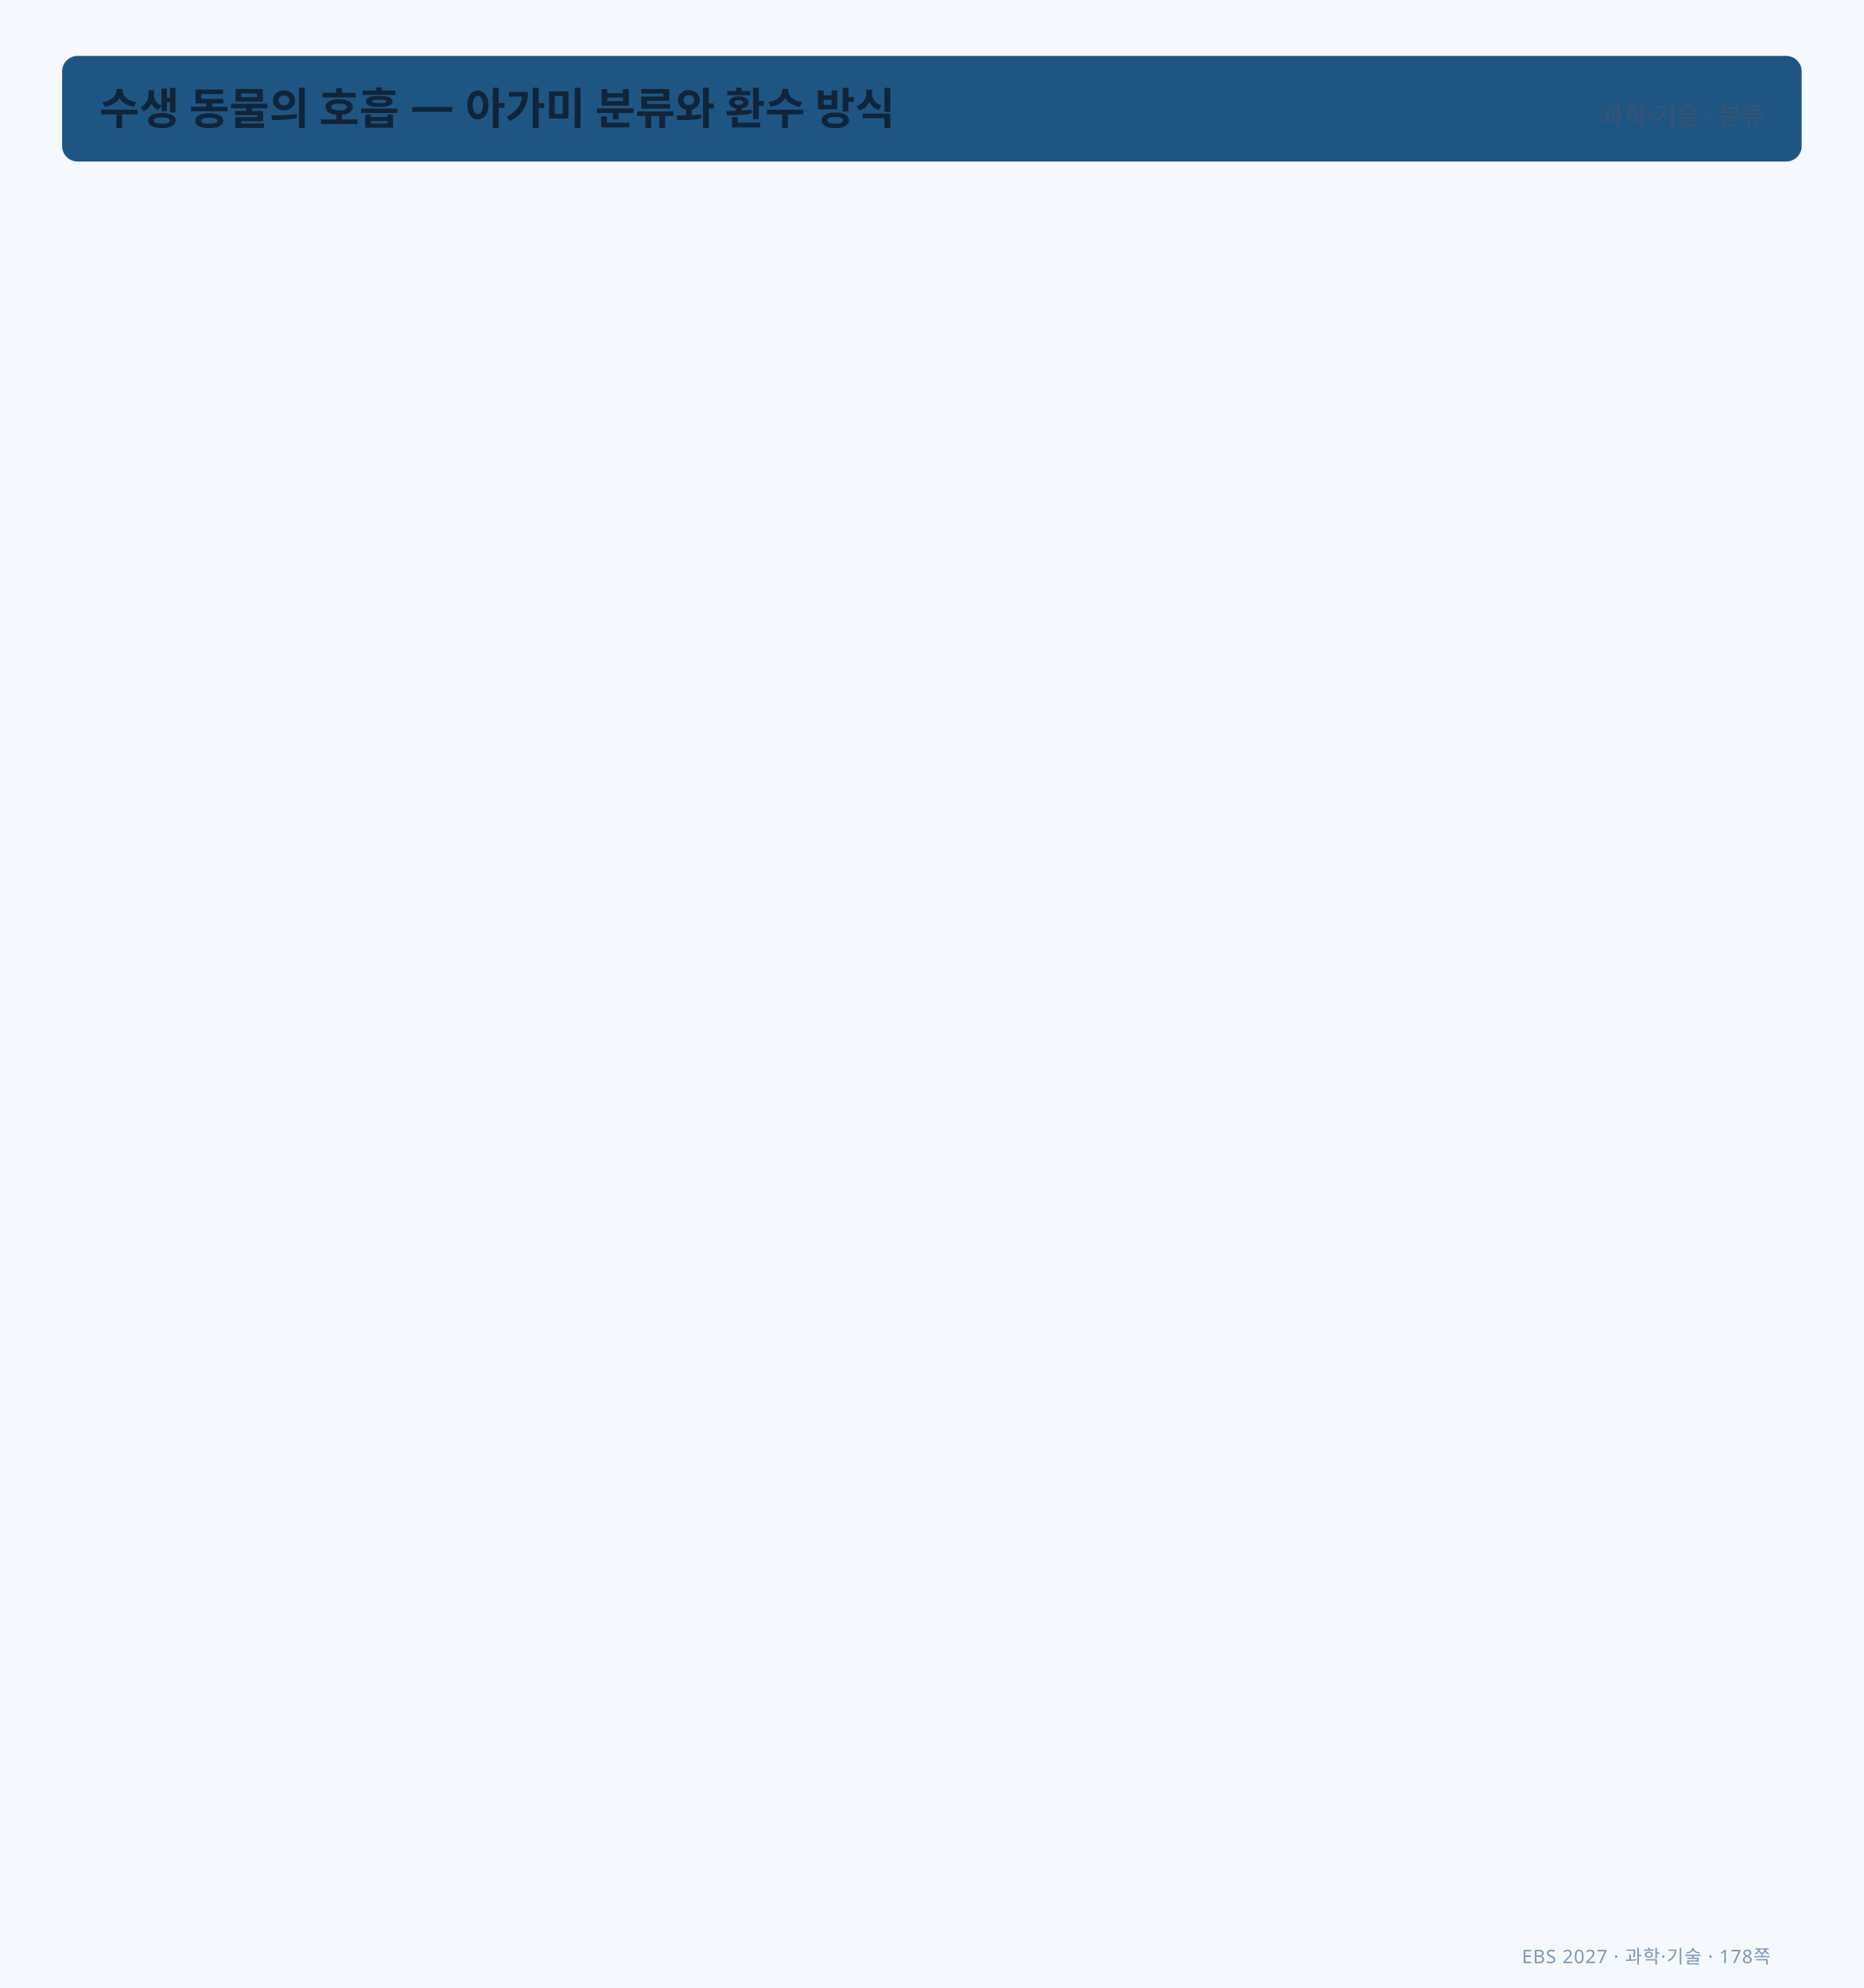
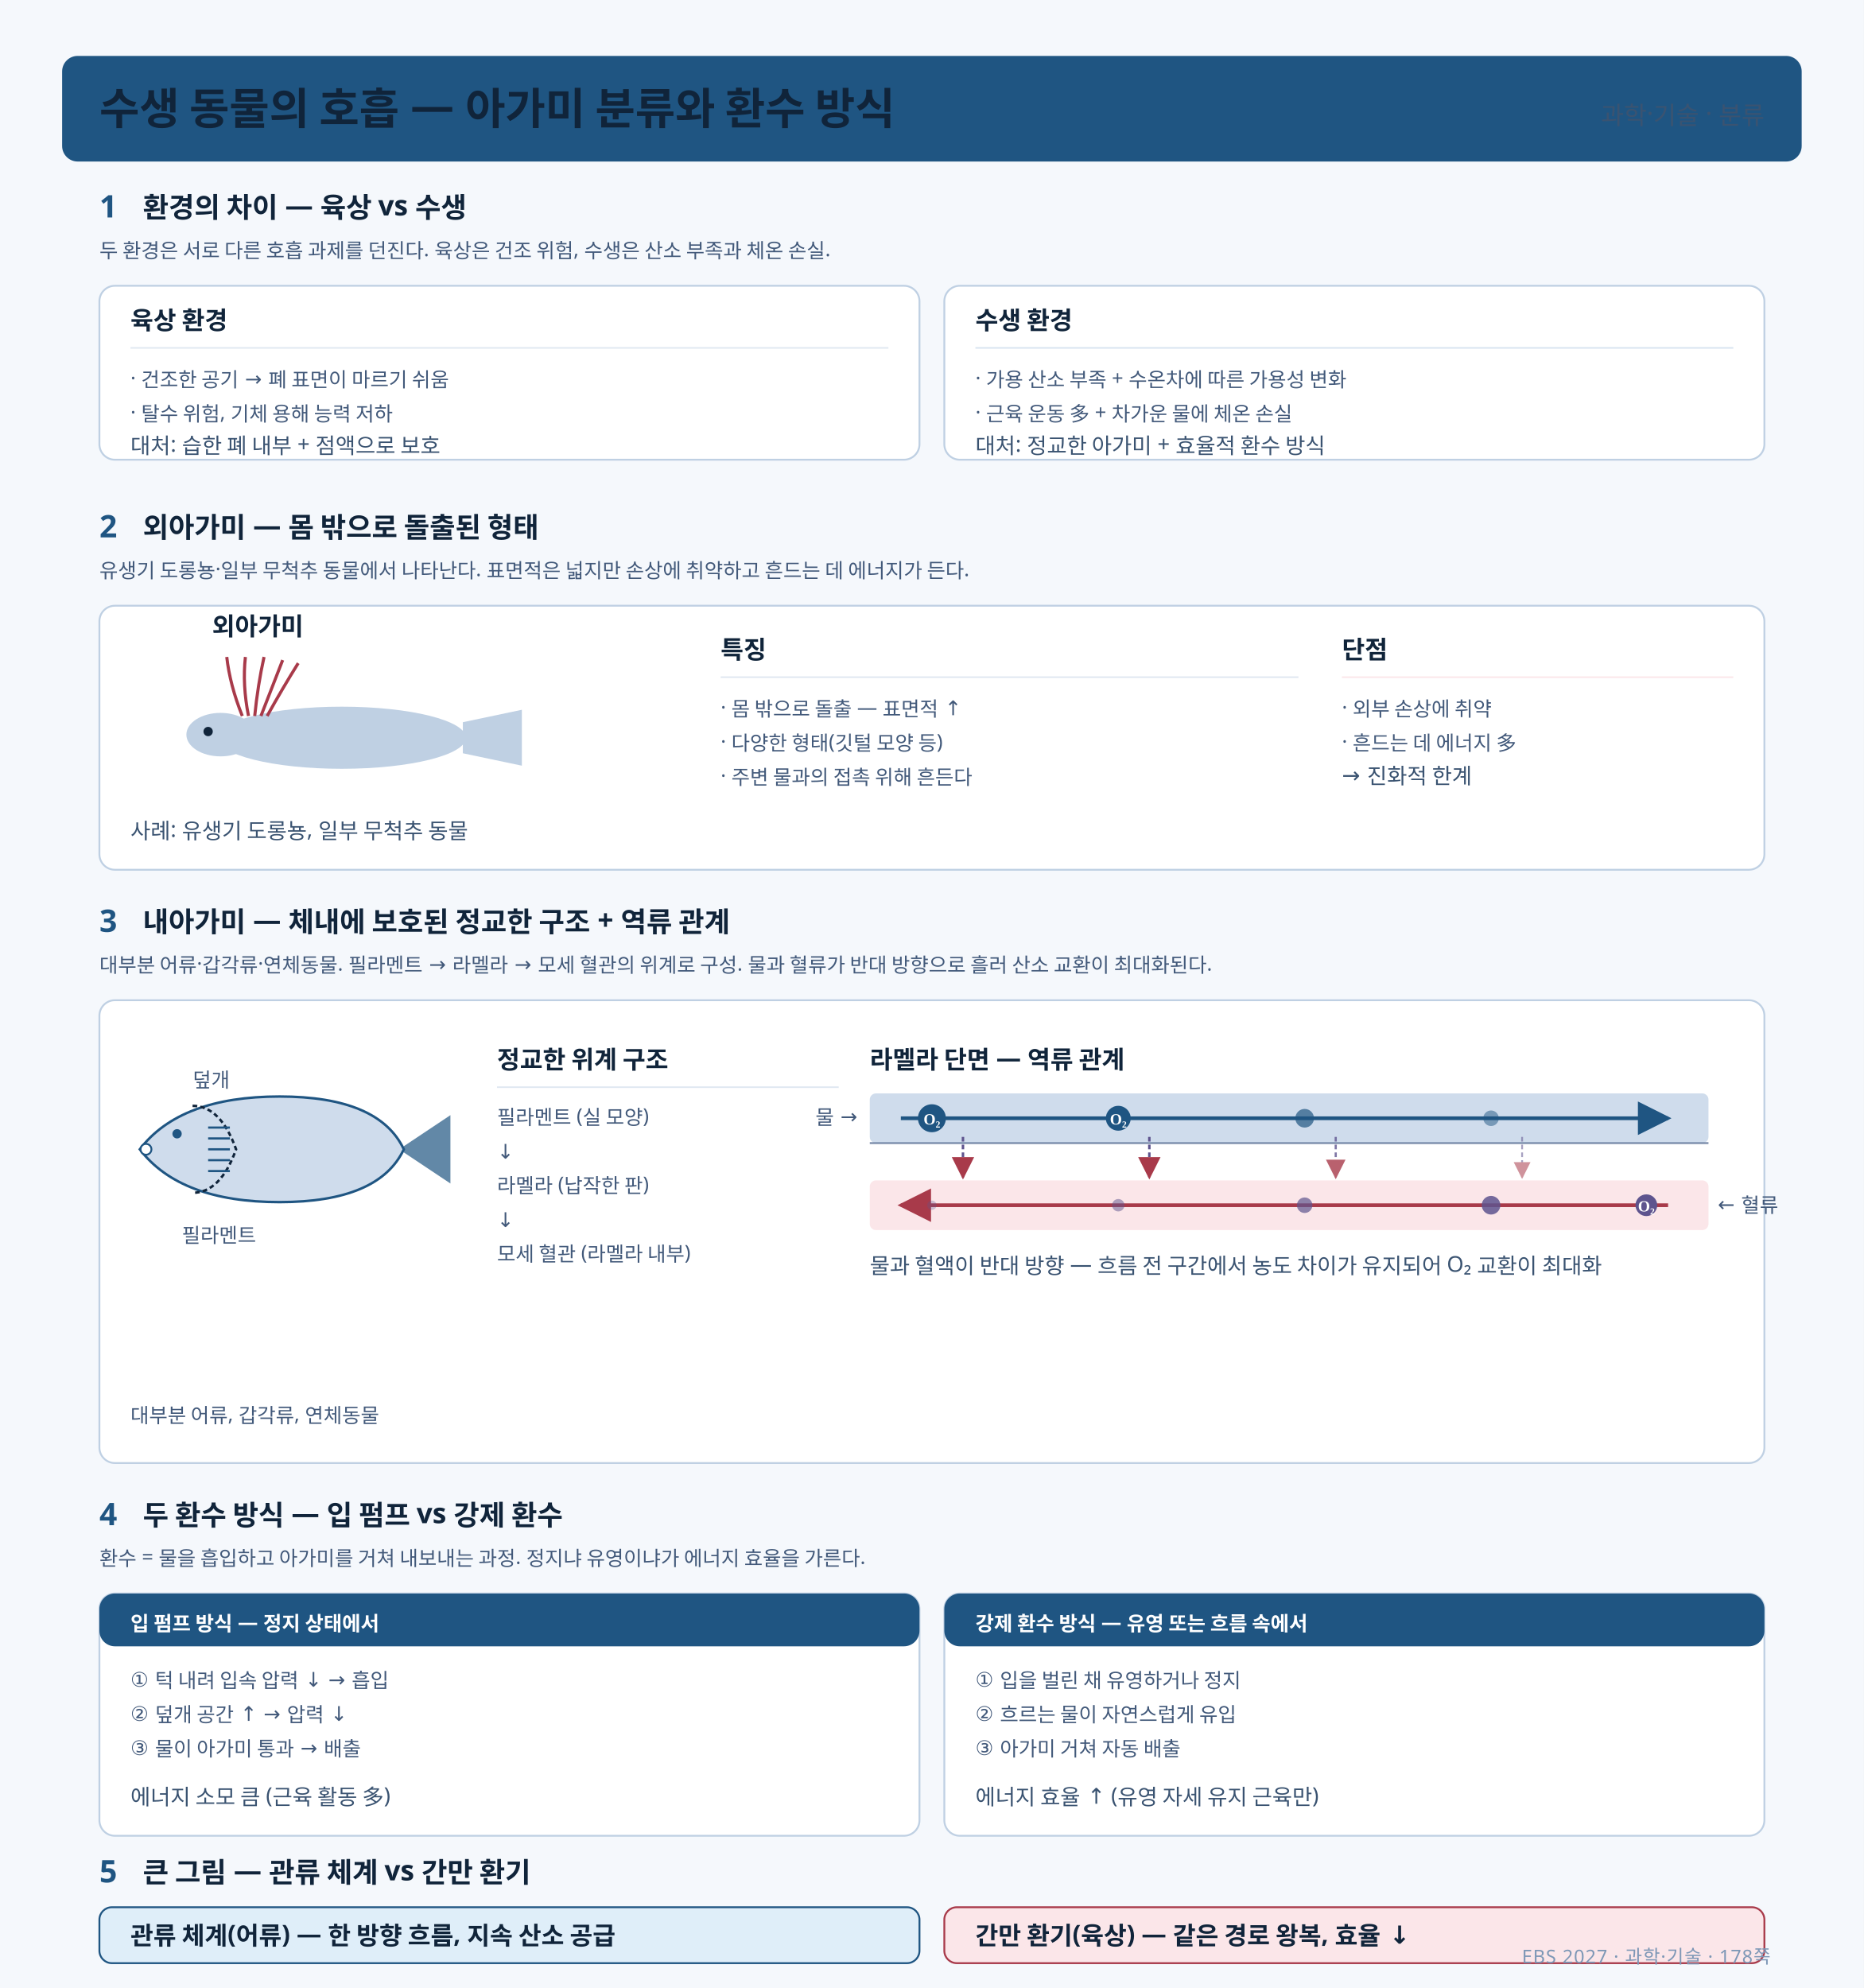
- <svg xmlns="http://www.w3.org/2000/svg" viewBox="0 0 1200 1280" data-app="" role="img" aria-labelledby="t2 d2">
+ <svg xmlns="http://www.w3.org/2000/svg" viewBox="0 0 1200 1280" role="img" aria-labelledby="t2 d2">
  <defs>
    <style>
      .bg{fill:#f5f8fc}
      .panel{fill:#ffffff;stroke:#bfd0e3;stroke-width:1.2}
      .ti{font:600 28px 'Pretendard',ui-sans-serif,sans-serif;fill:#10243a}
      .sub{font:400 16px 'Pretendard',ui-sans-serif,sans-serif;fill:#3a5371}
      .lab{font:600 16px 'Pretendard',ui-sans-serif,sans-serif;fill:#10243a}
      .bd{font:700 18px 'Pretendard',ui-sans-serif,sans-serif;fill:#10243a}
      .num{font:700 20px 'Pretendard',ui-sans-serif,sans-serif;fill:#1f5582}
      .it{font:400 14px 'Pretendard',ui-sans-serif,sans-serif;fill:#3a5371}
      .small{font:400 13px 'Pretendard',ui-sans-serif,sans-serif;fill:#42597a}
      .pill{font:600 13px 'Pretendard',ui-sans-serif,sans-serif;fill:#ffffff}
      .wm{font:400 12px 'Pretendard',ui-sans-serif,sans-serif;fill:#7d97b6;letter-spacing:.04em}
      .reveal{transition:opacity .35s ease, transform .35s ease}
      svg[data-app] .reveal{opacity:0; transform:translateY(6px)}
      svg[data-app] .reveal.on{opacity:1; transform:translateY(0)}
    </style>
    <marker id="ar2" viewBox="0 0 10 10" refX="9" refY="5" markerWidth="9" markerHeight="9" orient="auto">
      <path d="M0,0 L10,5 L0,10 z" fill="#1f5582" />
    </marker>
    <marker id="ar2-r" viewBox="0 0 10 10" refX="9" refY="5" markerWidth="9" markerHeight="9" orient="auto">
      <path d="M0,0 L10,5 L0,10 z" fill="#a83a4a" />
    </marker>
  </defs>
  <rect class="bg" width="1200" height="1280" />
  <rect x="40" y="36" width="1120" height="68" rx="10" fill="#1f5582" />
  <text x="64" y="80" class="ti" fill="#ffffff">수생 동물의 호흡 — 아가미 분류와 환수 방식</text>
  <text x="1136" y="80" class="sub" fill="#cfdcec" text-anchor="end">과학·기술 · 분류</text>
  <g class="reveal" data-reveal-step="1">
    <text x="64" y="140" class="num">1</text>
    <text x="92" y="140" class="bd">환경의 차이 — 육상 vs 수생</text>
    <text x="64" y="166" class="small">두 환경은 서로 다른 호흡 과제를 던진다. 육상은 건조 위험, 수생은 산소 부족과 체온 손실.</text>
    <g>
      <rect class="panel" x="64" y="184" width="528" height="112" rx="10" />
      <text x="84" y="212" class="lab">육상 환경</text>
      <line x1="84" y1="224" x2="572" y2="224" stroke="#dfe7f1" stroke-width="1" />
      <text x="84" y="248" class="small">· 건조한 공기 → 폐 표면이 마르기 쉬움</text>
      <text x="84" y="270" class="small">· 탈수 위험, 기체 용해 능력 저하</text>
      <text x="84" y="292" class="it">대처: 습한 폐 내부 + 점액으로 보호</text>
      <rect class="panel" x="608" y="184" width="528" height="112" rx="10" stroke="#1f5582" stroke-width="1.6" fill="#f0f5fb" />
      <text x="628" y="212" class="lab" fill="#1f5582">수생 환경</text>
      <line x1="628" y1="224" x2="1116" y2="224" stroke="#d8e3f0" stroke-width="1" />
      <text x="628" y="248" class="small">· 가용 산소 부족 + 수온차에 따른 가용성 변화</text>
      <text x="628" y="270" class="small">· 근육 운동 多 + 차가운 물에 체온 손실</text>
      <text x="628" y="292" class="it" fill="#1f5582">대처: 정교한 아가미 + 효율적 환수 방식</text>
    </g>
  </g>
  <g class="reveal" data-reveal-step="2">
    <text x="64" y="346" class="num">2</text>
    <text x="92" y="346" class="bd">외아가미 — 몸 밖으로 돌출된 형태</text>
    <text x="64" y="372" class="small">유생기 도롱뇽·일부 무척추 동물에서 나타난다. 표면적은 넓지만 손상에 취약하고 흔드는 데 에너지가 든다.</text>
    <rect class="panel" x="64" y="390" width="1072" height="170" rx="10" />
    <g transform="translate(220,475)">
      <ellipse cx="0" cy="0" rx="80" ry="20" fill="#bfd0e3" />
      <ellipse cx="-78" cy="-2" rx="22" ry="14" fill="#bfd0e3" />
      <circle cx="-86" cy="-4" r="3" fill="#10243a" />
      <path d="M 78 -10 L 116 -18 L 116 18 L 78 10 Z" fill="#bfd0e3" />
      <g stroke="#a83a4a" stroke-width="2" fill="none">
        <path d="M -60 -14 Q -64 -34 -62 -52" />
        <path d="M -64 -14 Q -72 -34 -74 -52" />
        <path d="M -56 -14 Q -54 -34 -50 -52" />
        <path d="M -52 -14 Q -45 -32 -38 -50" />
        <path d="M -48 -14 Q -38 -32 -28 -48" />
      </g>
      <text x="-54" y="-66" text-anchor="middle" class="lab" fill="#a83a4a">외아가미</text>
    </g>
    <text x="464" y="424" class="lab">특징</text>
    <line x1="464" y1="436" x2="836" y2="436" stroke="#dfe7f1" stroke-width="1" />
    <text x="464" y="460" class="small">· 몸 밖으로 돌출 — 표면적 ↑</text>
    <text x="464" y="482" class="small">· 다양한 형태(깃털 모양 등)</text>
    <text x="464" y="504" class="small">· 주변 물과의 접촉 위해 흔든다</text>
    <text x="864" y="424" class="lab" fill="#a83a4a">단점</text>
    <line x1="864" y1="436" x2="1116" y2="436" stroke="#fbe6e9" stroke-width="1" />
    <text x="864" y="460" class="small" fill="#a83a4a">· 외부 손상에 취약</text>
    <text x="864" y="482" class="small" fill="#a83a4a">· 흔드는 데 에너지 多</text>
    <text x="864" y="504" class="it" fill="#a83a4a">→ 진화적 한계</text>
    <text x="84" y="540" class="it">사례: 유생기 도롱뇽, 일부 무척추 동물</text>
  </g>
  <g class="reveal" data-reveal-step="3">
    <text x="64" y="600" class="num">3</text>
    <text x="92" y="600" class="bd">내아가미 — 체내에 보호된 정교한 구조 + 역류 관계</text>
    <text x="64" y="626" class="small">대부분 어류·갑각류·연체동물. 필라멘트 → 라멜라 → 모세 혈관의 위계로 구성. 물과 혈류가 반대 방향으로 흘러 산소 교환이 최대화된다.</text>
    <rect class="panel" x="64" y="644" width="1072" height="298" rx="10" />
    <g transform="translate(180,740)">
      <path d="M -90 0 Q -64 -34 0 -34 Q 64 -34 80 0 Q 64 34 0 34 Q -64 34 -90 0 Z" fill="#cfdcec" stroke="#1f5582" stroke-width="1.6" />
      <path d="M 80 -2 L 110 -22 L 110 22 L 80 2 Z" fill="#1f5582" opacity=".7" />
      <circle cx="-66" cy="-10" r="3" fill="#1f5582" />
      <circle cx="-86" cy="0" r="3.5" fill="#ffffff" stroke="#1f5582" stroke-width="1.2" />
      <path d="M -56 -28 Q -38 -28 -28 0 Q -38 28 -56 28" fill="none" stroke="#10243a" stroke-width="1.6" stroke-dasharray="3 2" />
      <text x="-44" y="-40" text-anchor="middle" class="small" fill="#10243a">덮개</text>
      <g stroke="#1f5582" stroke-width="1.4" fill="none">
        <line x1="-46" y1="-14" x2="-32" y2="-14" />
        <line x1="-46" y1="-7" x2="-32" y2="-7" />
        <line x1="-46" y1="0" x2="-32" y2="0" />
        <line x1="-46" y1="7" x2="-32" y2="7" />
        <line x1="-46" y1="14" x2="-32" y2="14" />
      </g>
      <text x="-39" y="60" text-anchor="middle" class="small" fill="#1f5582">필라멘트</text>
    </g>
    <text x="320" y="688" class="lab">정교한 위계 구조</text>
    <line x1="320" y1="700" x2="540" y2="700" stroke="#dfe7f1" stroke-width="1" />
    <text x="320" y="724" class="small">필라멘트 (실 모양)</text>
    <text x="320" y="746" class="small">  ↓</text>
    <text x="320" y="768" class="small">라멜라 (납작한 판)</text>
    <text x="320" y="790" class="small">  ↓</text>
    <text x="320" y="812" class="small">모세 혈관 (라멜라 내부)</text>
    <g transform="translate(560,690)">
      <text x="0" y="-2" class="lab">라멜라 단면 — 역류 관계</text>
      <rect x="0" y="14" width="540" height="32" rx="4" fill="#cfdcec" />
      <line x1="20" y1="30" x2="514" y2="30" stroke="#1f5582" stroke-width="2.4" marker-end="url(#ar2)" />
      <text x="-8" y="34" class="small" fill="#1f5582" text-anchor="end">물 →</text>
      <circle cx="40" cy="30" r="9" fill="#1f5582" />
      <text x="40" y="34" font-size="10" fill="#ffffff" text-anchor="middle" font-weight="700">O₂</text>
      <circle cx="160" cy="30" r="8" fill="#1f5582" />
      <text x="160" y="34" font-size="10" fill="#ffffff" text-anchor="middle" font-weight="700">O₂</text>
      <circle cx="280" cy="30" r="6" fill="#1f5582" opacity=".7" />
      <circle cx="400" cy="30" r="5" fill="#1f5582" opacity=".5" />
      <circle cx="500" cy="30" r="4" fill="#1f5582" opacity=".35" />
      <line x1="0" y1="46" x2="540" y2="46" stroke="#7a8caa" stroke-width="1.2" />
      <line x1="60" y1="42" x2="60" y2="68" stroke="#5e548e" stroke-width="1.6" marker-end="url(#ar2-r)" stroke-dasharray="3 2" />
      <line x1="180" y1="42" x2="180" y2="68" stroke="#5e548e" stroke-width="1.6" marker-end="url(#ar2-r)" stroke-dasharray="3 2" />
      <line x1="300" y1="42" x2="300" y2="68" stroke="#5e548e" stroke-width="1.4" marker-end="url(#ar2-r)" stroke-dasharray="3 2" opacity=".8" />
      <line x1="420" y1="42" x2="420" y2="68" stroke="#5e548e" stroke-width="1.2" marker-end="url(#ar2-r)" stroke-dasharray="3 2" opacity=".55" />
      <rect x="0" y="70" width="540" height="32" rx="4" fill="#fbe6e9" />
      <line x1="514" y1="86" x2="20" y2="86" stroke="#a83a4a" stroke-width="2.4" marker-end="url(#ar2-r)" />
      <text x="546" y="90" class="small" fill="#a83a4a">← 혈류</text>
      <circle cx="40" cy="86" r="3" fill="#5e548e" opacity=".3" />
      <circle cx="160" cy="86" r="4" fill="#5e548e" opacity=".5" />
      <circle cx="280" cy="86" r="5" fill="#5e548e" opacity=".7" />
      <circle cx="400" cy="86" r="6" fill="#5e548e" opacity=".85" />
      <circle cx="500" cy="86" r="7" fill="#5e548e" />
      <text x="500" y="90" font-size="10" fill="#ffffff" text-anchor="middle" font-weight="700">O₂</text>
      <text x="0" y="130" class="it" fill="#1f5582">물과 혈액이 반대 방향 — 흐름 전 구간에서 농도 차이가 유지되어 O₂ 교환이 최대화</text>
    </g>
    <text x="84" y="916" class="small">대부분 어류, 갑각류, 연체동물</text>
  </g>
  <g class="reveal" data-reveal-step="4">
    <text x="64" y="982" class="num">4</text>
    <text x="92" y="982" class="bd">두 환수 방식 — 입 펌프 vs 강제 환수</text>
    <text x="64" y="1008" class="small">환수 = 물을 흡입하고 아가미를 거쳐 내보내는 과정. 정지냐 유영이냐가 에너지 효율을 가른다.</text>
    <g>
      <rect class="panel" x="64" y="1026" width="528" height="156" rx="10" />
      <rect x="64" y="1026" width="528" height="34" rx="10" fill="#1f5582" />
      <text x="84" y="1050" class="pill">입 펌프 방식 — 정지 상태에서</text>
      <text x="84" y="1086" class="small">① 턱 내려 입속 압력 ↓ → 흡입</text>
      <text x="84" y="1108" class="small">② 덮개 공간 ↑ → 압력 ↓</text>
      <text x="84" y="1130" class="small">③ 물이 아가미 통과 → 배출</text>
      <text x="84" y="1162" class="it" fill="#a83a4a">에너지 소모 큼 (근육 활동 多)</text>
      <rect class="panel" x="608" y="1026" width="528" height="156" rx="10" stroke="#1f5582" stroke-width="1.6" fill="#f0f5fb" />
      <rect x="608" y="1026" width="528" height="34" rx="10" fill="#1f5582" />
      <text x="628" y="1050" class="pill">강제 환수 방식 — 유영 또는 흐름 속에서</text>
      <text x="628" y="1086" class="small">① 입을 벌린 채 유영하거나 정지</text>
      <text x="628" y="1108" class="small">② 흐르는 물이 자연스럽게 유입</text>
      <text x="628" y="1130" class="small">③ 아가미 거쳐 자동 배출</text>
      <text x="628" y="1162" class="it" fill="#1f5582">에너지 효율 ↑ (유영 자세 유지 근육만)</text>
    </g>
  </g>
  <g class="reveal" data-reveal-step="5">
    <text x="64" y="1212" class="num">5</text>
    <text x="92" y="1212" class="bd">큰 그림 — 관류 체계 vs 간만 환기</text>
    <g>
      <rect x="64" y="1228" width="528" height="36" rx="8" fill="#dfeef9" stroke="#1f5582" stroke-width="1.2" />
      <text x="84" y="1252" class="lab" fill="#1f5582">관류 체계(어류) — 한 방향 흐름, 지속 산소 공급</text>
      <rect x="608" y="1228" width="528" height="36" rx="8" fill="#fbe6e9" stroke="#a83a4a" stroke-width="1.2" />
      <text x="628" y="1252" class="lab" fill="#a83a4a">간만 환기(육상) — 같은 경로 왕복, 효율 ↓</text>
    </g>
  </g>
  <text x="1140" y="1264" class="wm" text-anchor="end">EBS 2027 · 과학·기술 · 178쪽</text>
</svg>
